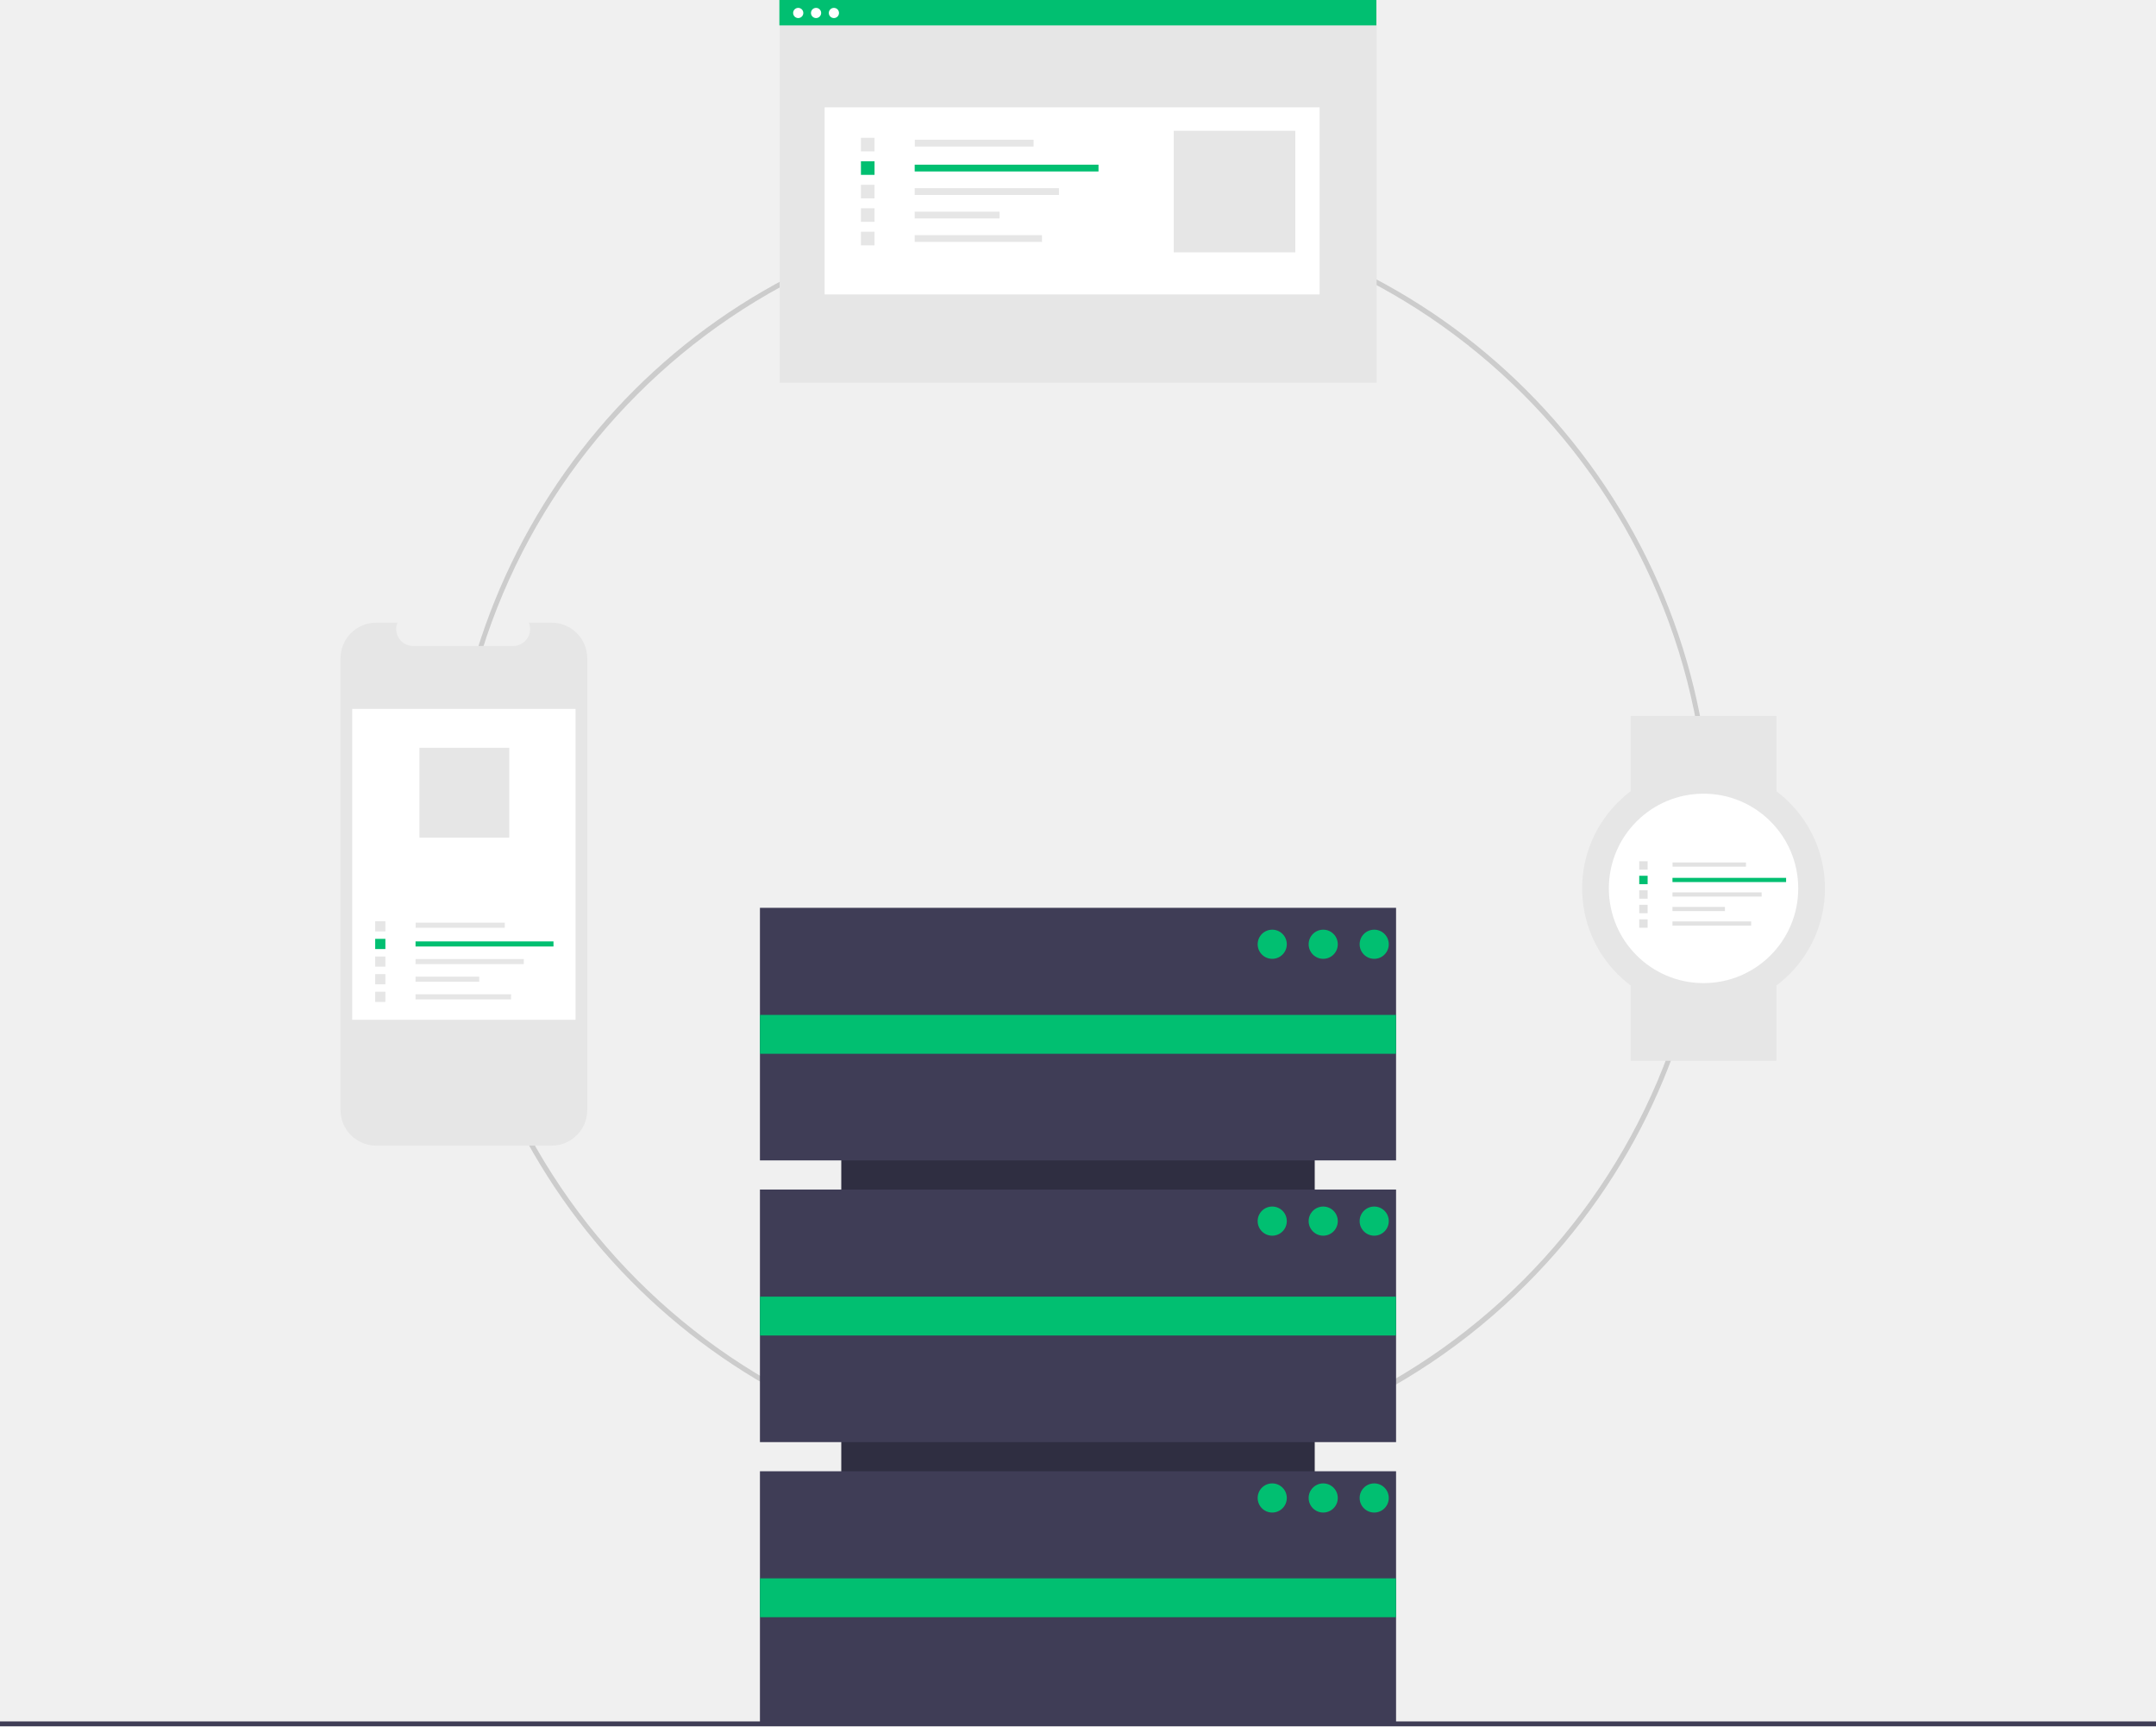
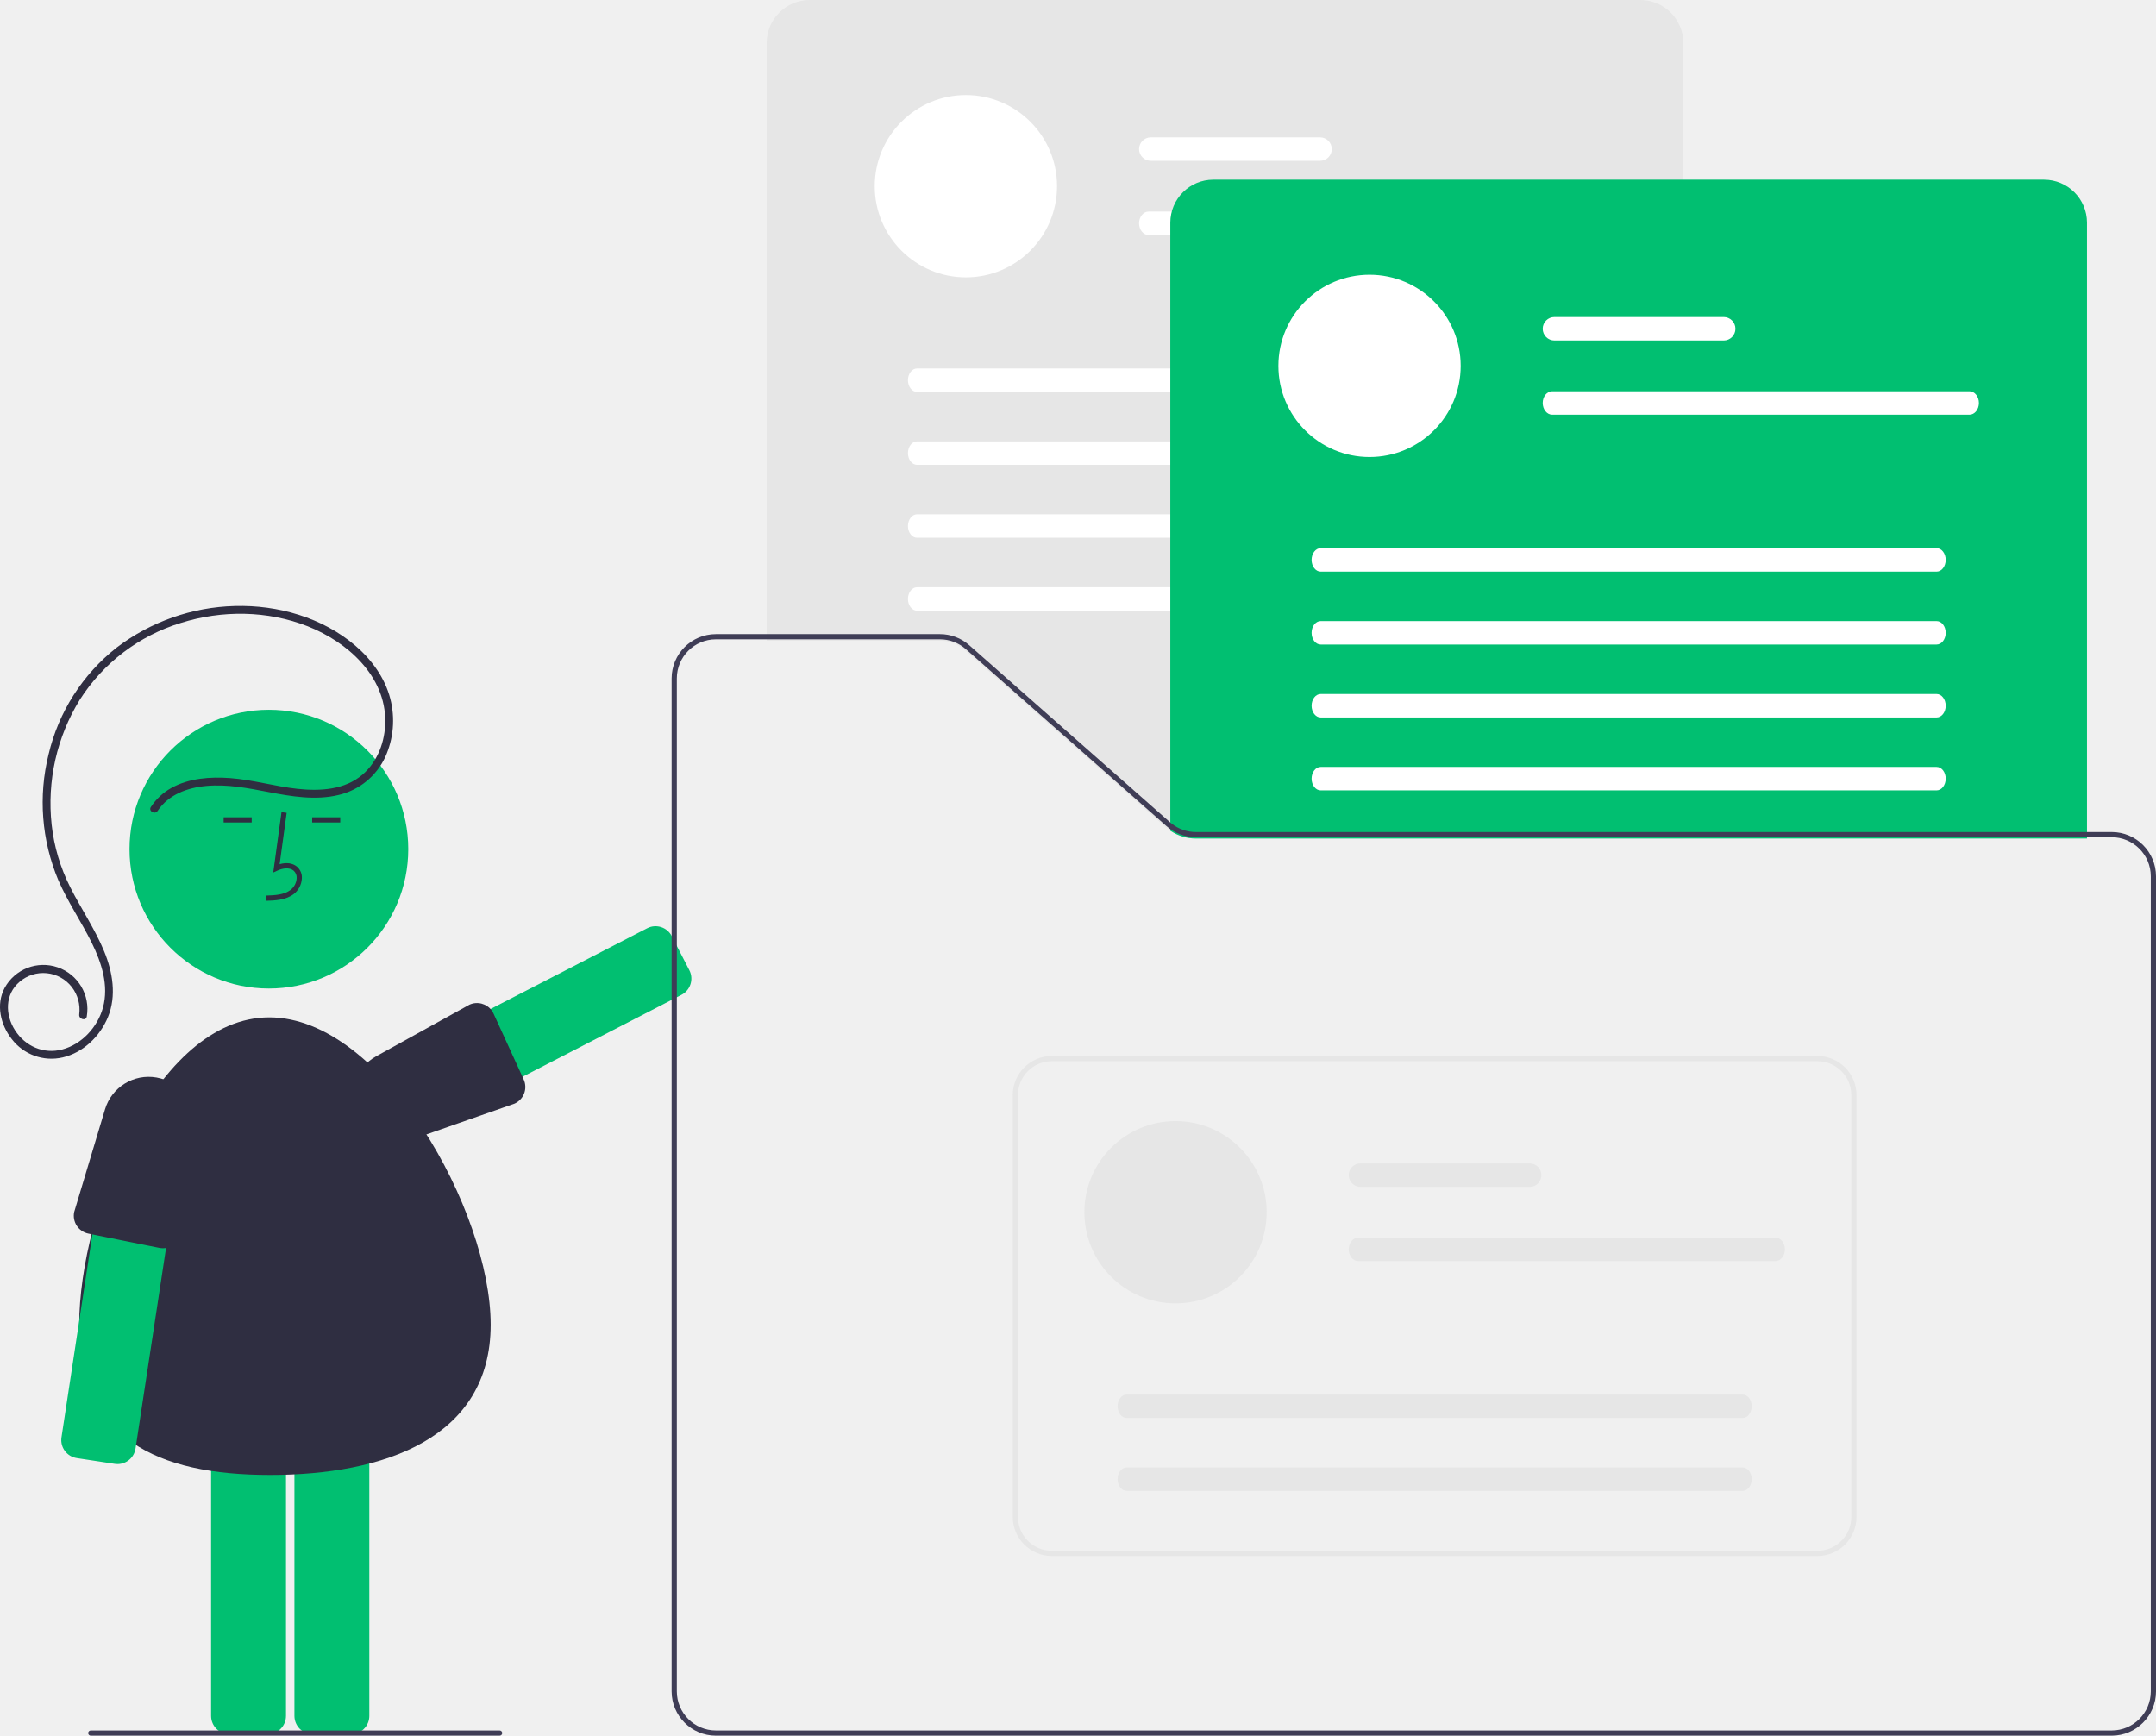
- <svg xmlns="http://www.w3.org/2000/svg" id="b5d1da7b-a9c6-4711-8d73-fa7937ec989e" data-name="Layer 1" width="888" height="710.807" viewBox="0 0 888 710.807">
-   <path d="M600.936,699.404a260.064,260.064,0,1,1,183.894-76.171A258.365,258.365,0,0,1,600.936,699.404Zm0-518.129c-142.297,0-258.064,115.768-258.064,258.065s115.768,258.064,258.064,258.064S859,581.637,859,439.34,743.232,181.275,600.936,181.275Z" transform="translate(-156 -94.59648)" fill="#ccc" />
-   <rect x="469" y="509.904" width="262" height="195" transform="translate(1051.404 -87.19257) rotate(90)" fill="#2f2e41" />
-   <rect x="313" y="373.807" width="262" height="104" fill="#3f3d56" />
-   <rect x="313" y="489.807" width="262" height="104" fill="#3f3d56" />
-   <rect x="313" y="605.807" width="262" height="104" fill="#3f3d56" />
-   <rect x="313" y="417.904" width="262" height="16" fill="#01bf71" />
-   <rect x="313" y="533.904" width="262" height="16" fill="#01bf71" />
-   <rect x="313" y="649.904" width="262" height="16" fill="#01bf71" />
-   <circle cx="524" cy="388.807" r="6" fill="#01bf71" />
-   <circle cx="545" cy="388.807" r="6" fill="#01bf71" />
-   <circle cx="566" cy="388.807" r="6" fill="#01bf71" />
-   <circle cx="524" cy="502.807" r="6" fill="#01bf71" />
-   <circle cx="545" cy="502.807" r="6" fill="#01bf71" />
-   <circle cx="566" cy="502.807" r="6" fill="#01bf71" />
-   <circle cx="524" cy="616.807" r="6" fill="#01bf71" />
-   <circle cx="545" cy="616.807" r="6" fill="#01bf71" />
-   <circle cx="566" cy="616.807" r="6" fill="#01bf71" />
-   <rect y="708.807" width="888" height="2" fill="#3f3d56" />
-   <path d="M397.879,365.661v185.992a14.675,14.675,0,0,1-14.672,14.672H310.928a14.677,14.677,0,0,1-14.678-14.672V365.661a14.677,14.677,0,0,1,14.678-14.672h8.768a6.978,6.978,0,0,0,6.455,9.606h41.208a6.978,6.978,0,0,0,6.455-9.606h9.392A14.675,14.675,0,0,1,397.879,365.661Z" transform="translate(-156 -94.59648)" fill="#e6e6e6" />
-   <rect x="145.064" y="291.91" width="92" height="128" fill="#fff" />
-   <rect x="171.186" y="379.927" width="36.72" height="2.098" fill="#e6e6e6" />
-   <rect x="171.149" y="387.632" width="56.817" height="2.098" fill="#01bf71" />
-   <rect x="171.149" y="394.89" width="44.588" height="2.098" fill="#e6e6e6" />
-   <rect x="171.149" y="402.149" width="26.228" height="2.098" fill="#e6e6e6" />
-   <rect x="171.149" y="409.407" width="39.343" height="2.098" fill="#e6e6e6" />
-   <rect x="154.533" y="379.324" width="4.197" height="4.197" fill="#e6e6e6" />
-   <rect x="154.533" y="386.582" width="4.197" height="4.197" fill="#01bf71" />
-   <rect x="154.533" y="393.841" width="4.197" height="4.197" fill="#e6e6e6" />
-   <rect x="154.533" y="401.1" width="4.197" height="4.197" fill="#e6e6e6" />
-   <rect x="154.533" y="408.358" width="4.197" height="4.197" fill="#e6e6e6" />
-   <rect x="172.751" y="307.91" width="36.998" height="36.998" fill="#e6e6e6" />
-   <rect x="321.111" y="0.139" width="245.884" height="157.475" fill="#e6e6e6" />
-   <rect x="339.647" y="44.195" width="203.861" height="77.035" fill="#fff" />
-   <rect x="376.789" y="57.542" width="48.927" height="2.796" fill="#e6e6e6" />
-   <rect x="376.74" y="67.807" width="75.705" height="2.796" fill="#01bf71" />
-   <rect x="376.74" y="77.479" width="59.411" height="2.796" fill="#e6e6e6" />
-   <rect x="376.74" y="87.151" width="34.948" height="2.796" fill="#e6e6e6" />
-   <rect x="376.74" y="96.822" width="52.422" height="2.796" fill="#e6e6e6" />
-   <rect x="354.601" y="56.738" width="5.592" height="5.592" fill="#e6e6e6" />
-   <rect x="354.601" y="66.409" width="5.592" height="5.592" fill="#01bf71" />
-   <rect x="354.601" y="76.081" width="5.592" height="5.592" fill="#e6e6e6" />
-   <rect x="354.601" y="85.753" width="5.592" height="5.592" fill="#e6e6e6" />
-   <rect x="354.601" y="95.424" width="5.592" height="5.592" fill="#e6e6e6" />
-   <rect x="483.445" y="53.847" width="50.059" height="50.059" fill="#e6e6e6" />
-   <rect x="321.006" width="245.884" height="10.446" fill="#01bf71" />
-   <circle cx="328.768" cy="5.341" r="2.097" fill="#fff" />
-   <circle cx="336.117" cy="5.341" r="2.097" fill="#fff" />
-   <circle cx="343.466" cy="5.341" r="2.097" fill="#fff" />
-   <rect x="671.648" y="294.807" width="60" height="31" fill="#e6e6e6" />
-   <rect x="671.648" y="405.807" width="60" height="31" fill="#e6e6e6" />
-   <circle cx="701.648" cy="365.807" r="50" fill="#e6e6e6" />
-   <circle cx="701.648" cy="365.807" r="39" fill="#fff" />
-   <rect x="688.877" y="355.122" width="30.247" height="1.728" fill="#e2e2e2" />
-   <rect x="688.846" y="361.468" width="46.802" height="1.728" fill="#01bf71" />
-   <rect x="688.846" y="367.447" width="36.728" height="1.728" fill="#e2e2e2" />
-   <rect x="688.846" y="373.426" width="21.605" height="1.728" fill="#e2e2e2" />
-   <rect x="688.846" y="379.405" width="32.407" height="1.728" fill="#e2e2e2" />
-   <rect x="675.16" y="354.625" width="3.457" height="3.457" fill="#e2e2e2" />
-   <rect x="675.16" y="360.604" width="3.457" height="3.457" fill="#01bf71" />
-   <rect x="675.16" y="366.583" width="3.457" height="3.457" fill="#e2e2e2" />
-   <rect x="675.16" y="372.562" width="3.457" height="3.457" fill="#e2e2e2" />
-   <rect x="675.16" y="378.541" width="3.457" height="3.457" fill="#e2e2e2" />
+ <svg xmlns="http://www.w3.org/2000/svg" id="e79c079d-1564-4f8d-8abe-3d75200accaa" data-name="Layer 1" width="827.9" height="666.5" viewBox="0 0 827.9 666.5">
+   <path d="M335.218,555.907a7.034,7.034,0,0,1-2.144-.337,6.952,6.952,0,0,1-4.092-3.457l-6.764-13.118a7.007,7.007,0,0,1,3.014-9.429l109.337-56.372A7.008,7.008,0,0,1,444,476.209l6.763,13.118a7.007,7.007,0,0,1-3.014,9.429L338.412,555.127A6.956,6.956,0,0,1,335.218,555.907Z" transform="translate(-186.05 -116.75)" fill="#01bf71" />
+   <path d="M374.88,504.797a7.037,7.037,0,0,1,.743,1.294l11.554,25.231a6.999,6.999,0,0,1-3.573,9.237l-38.859,13.582a17.484,17.484,0,0,1-21.476-8.842l.449-.219-.449.219a17.469,17.469,0,0,1,7.253-22.952l35.831-19.812a7.012,7.012,0,0,1,8.527,2.262Z" transform="translate(-186.05 -116.75)" fill="#2f2e41" />
+   <path d="M832.45,438.75H645.26a17.655,17.655,0,0,1-11.578-4.373L556.579,366.375A14.471,14.471,0,0,0,546.99,362.75H480.45V133.25a16.519,16.519,0,0,1,16.5-16.5h319a16.519,16.519,0,0,1,16.5,16.5Z" transform="translate(-186.05 -116.75)" fill="#e6e6e6" />
+   <circle cx="370.9" cy="71.5" r="35" fill="#fff" />
+   <path d="M692.95,169.5h-65a4.5,4.5,0,0,0,0,9h65a4.5,4.5,0,0,0,0-9Z" transform="translate(-186.05 -116.75)" fill="#fff" />
+   <path d="M787.31,198H627.09c-2.01,0-3.64,2.02-3.64,4.5s1.63,4.5,3.64,4.5H787.31c2.01,0,3.64-2.02,3.64-4.5S789.32,198,787.31,198Z" transform="translate(-186.05 -116.75)" fill="#fff" />
+   <path d="M774.72,258.25h-236.54c-1.92,0-3.48,2.02-3.48,4.5s1.56,4.5,3.48,4.5H774.72c1.92,0,3.48-2.02,3.48-4.5S776.64,258.25,774.72,258.25Z" transform="translate(-186.05 -116.75)" fill="#fff" />
+   <path d="M774.72,286.25h-236.54c-1.92,0-3.48,2.02-3.48,4.5s1.56,4.5,3.48,4.5H774.72c1.92,0,3.48-2.02,3.48-4.5S776.64,286.25,774.72,286.25Z" transform="translate(-186.05 -116.75)" fill="#fff" />
+   <path d="M774.72,314.25h-236.54c-1.92,0-3.48,2.02-3.48,4.5s1.56,4.5,3.48,4.5H774.72c1.92,0,3.48-2.02,3.48-4.5S776.64,314.25,774.72,314.25Z" transform="translate(-186.05 -116.75)" fill="#fff" />
+   <path d="M774.72,342.25h-236.54c-1.92,0-3.48,2.02-3.48,4.5s1.56,4.5,3.48,4.5H774.72c1.92,0,3.48-2.02,3.48-4.5S776.64,342.25,774.72,342.25Z" transform="translate(-186.05 -116.75)" fill="#fff" />
+   <path d="M987.45,438.75H645.26a17.376,17.376,0,0,1-9.585-2.863l-.225-.148V202.25a16.519,16.519,0,0,1,16.5-16.5h319a16.519,16.519,0,0,1,16.5,16.5Z" transform="translate(-186.05 -116.75)" fill="#01bf71" />
+   <circle cx="525.9" cy="140.5" r="35" fill="#fff" />
+   <path d="M847.95,238.5h-65a4.5,4.5,0,0,0,0,9h65a4.5,4.5,0,0,0,0-9Z" transform="translate(-186.05 -116.75)" fill="#fff" />
+   <path d="M942.31,267H782.09c-2.01,0-3.64,2.02-3.64,4.5s1.63,4.5,3.64,4.5H942.31c2.01,0,3.64-2.02,3.64-4.5S944.32,267,942.31,267Z" transform="translate(-186.05 -116.75)" fill="#fff" />
+   <path d="M929.72,327.25h-236.54c-1.92,0-3.48,2.02-3.48,4.5s1.56,4.5,3.48,4.5H929.72c1.92,0,3.48-2.02,3.48-4.5S931.64,327.25,929.72,327.25Z" transform="translate(-186.05 -116.75)" fill="#fff" />
+   <path d="M929.72,355.25h-236.54c-1.92,0-3.48,2.02-3.48,4.5s1.56,4.5,3.48,4.5H929.72c1.92,0,3.48-2.02,3.48-4.5S931.64,355.25,929.72,355.25Z" transform="translate(-186.05 -116.75)" fill="#fff" />
+   <path d="M929.72,383.25h-236.54c-1.92,0-3.48,2.02-3.48,4.5s1.56,4.5,3.48,4.5H929.72c1.92,0,3.48-2.02,3.48-4.5S931.64,383.25,929.72,383.25Z" transform="translate(-186.05 -116.75)" fill="#fff" />
+   <path d="M929.72,411.25h-236.54c-1.92,0-3.48,2.02-3.48,4.5s1.56,4.5,3.48,4.5H929.72c1.92,0,3.48-2.02,3.48-4.5S931.64,411.25,929.72,411.25Z" transform="translate(-186.05 -116.75)" fill="#fff" />
+   <path d="M996.95,436.25H645.26a14.945,14.945,0,0,1-9.31-3.24c-.21-.16-.41-.33-.61-.51l-29.77-26.25L558.23,364.5A16.974,16.974,0,0,0,546.99,360.25H460.95a17.024,17.024,0,0,0-17,17v389a17.024,17.024,0,0,0,17,17h536a17.024,17.024,0,0,0,17-17v-313A17.024,17.024,0,0,0,996.95,436.25Zm15,330a15.018,15.018,0,0,1-15,15h-536a15.018,15.018,0,0,1-15-15v-389a15.018,15.018,0,0,1,15-15h86.04a14.965,14.965,0,0,1,9.92,3.75l45.64,40.25L634.01,434a17.148,17.148,0,0,0,11.25,4.25H996.95a15.018,15.018,0,0,1,15,15Z" transform="translate(-186.05 -116.75)" fill="#3f3d56" />
+   <circle cx="103.254" cy="326.072" r="53.519" fill="#01bf71" />
+   <path d="M288.871,782.668H274.112a7.008,7.008,0,0,1-7-7V652.654a7.008,7.008,0,0,1,7-7H288.871a7.008,7.008,0,0,1,7,7V775.668A7.008,7.008,0,0,1,288.871,782.668Z" transform="translate(-186.05 -116.75)" fill="#01bf71" />
+   <path d="M320.871,782.668H306.112a7.008,7.008,0,0,1-7-7V652.654a7.008,7.008,0,0,1,7-7H320.871a7.008,7.008,0,0,1,7,7V775.668A7.008,7.008,0,0,1,320.871,782.668Z" transform="translate(-186.05 -116.75)" fill="#01bf71" />
+   <path d="M374.467,625.419c0,43.63-41.041,57.704-84.672,57.704s-73.328-14.074-73.328-57.704,29.37-118,73-118S374.467,581.788,374.467,625.419Z" transform="translate(-186.05 -116.75)" fill="#2f2e41" />
+   <path d="M288.179,462.658l-.056-2c3.721-.104,7.001-.337,9.466-2.138a6.148,6.148,0,0,0,2.381-4.528,3.514,3.514,0,0,0-1.153-2.895c-1.636-1.382-4.269-.935-6.188-.055l-1.655.759,3.173-23.19,1.981.271-2.699,19.727c2.607-.767,5.023-.437,6.678.961a5.471,5.471,0,0,1,1.86,4.492,8.133,8.133,0,0,1-3.2,6.073C295.602,462.45,291.486,462.565,288.179,462.658Z" transform="translate(-186.05 -116.75)" fill="#2f2e41" />
+   <rect x="119.879" y="313.834" width="10.771" height="2" fill="#2f2e41" />
+   <rect x="85.879" y="313.834" width="10.771" height="2" fill="#2f2e41" />
+   <path d="M883.95,714.25h-294a15.017,15.017,0,0,1-15-15v-162a15.017,15.017,0,0,1,15-15h294a15.017,15.017,0,0,1,15,15v162A15.017,15.017,0,0,1,883.95,714.25Zm-294-190a13.015,13.015,0,0,0-13,13v162a13.015,13.015,0,0,0,13,13h294a13.015,13.015,0,0,0,13-13v-162a13.015,13.015,0,0,0-13-13Z" transform="translate(-186.05 -116.75)" fill="#e6e6e6" />
+   <circle cx="451.4" cy="465.5" r="35" fill="#e6e6e6" />
+   <path d="M773.45,563.5h-65a4.5,4.5,0,0,0,0,9h65a4.5,4.5,0,0,0,0-9Z" transform="translate(-186.05 -116.75)" fill="#e6e6e6" />
+   <path d="M867.81,592H707.59c-2.01,0-3.64,2.02-3.64,4.5s1.63,4.5,3.64,4.5H867.81c2.01,0,3.64-2.02,3.64-4.5S869.82,592,867.81,592Z" transform="translate(-186.05 -116.75)" fill="#e6e6e6" />
+   <path d="M855.22,652.25h-236.54c-1.92,0-3.48,2.02-3.48,4.5s1.56,4.5,3.48,4.5H855.22c1.92,0,3.48-2.02,3.48-4.5S857.14,652.25,855.22,652.25Z" transform="translate(-186.05 -116.75)" fill="#e6e6e6" />
+   <path d="M855.22,680.25h-236.54c-1.92,0-3.48,2.02-3.48,4.5s1.56,4.5,3.48,4.5H855.22c1.92,0,3.48-2.02,3.48-4.5S857.14,680.25,855.22,680.25Z" transform="translate(-186.05 -116.75)" fill="#e6e6e6" />
+   <path d="M246.591,428.117c4.162-6.266,11.486-8.922,18.708-9.568,8.129-.727,15.984.84,23.921,2.363,8.735,1.676,17.979,3.244,26.781,1.125a26.401,26.401,0,0,0,17.946-14.498,33.771,33.771,0,0,0,1.966-22.518c-2.062-7.986-7.182-15.013-13.388-20.321-12.667-10.833-29.808-15.701-46.295-15.243a78.269,78.269,0,0,0-45.375,15.955,73.697,73.697,0,0,0-26.145,40.972,76.829,76.829,0,0,0,3.72,48.324c3.608,8.369,8.826,15.915,12.852,24.073,3.749,7.596,6.636,16.428,4.303,24.901-2.047,7.435-8.056,14.04-15.6,16.058-7.185,1.923-14.28-1.229-18.217-7.437-3.771-5.946-3.861-13.735,1.801-18.536a13.898,13.898,0,0,1,20.05,2.001,14.306,14.306,0,0,1,2.862,10.489c-.279,1.889,2.611,2.704,2.893.798a16.923,16.923,0,0,0-31.553-10.927c-3.415,6.42-1.572,14.163,2.762,19.651a19.154,19.154,0,0,0,19.529,7.022c7.89-1.822,14.344-8.093,17.38-15.462,3.379-8.204,1.831-17.359-1.463-25.319-3.561-8.605-8.849-16.323-13.031-24.616a70.106,70.106,0,0,1-7.114-23.953,75.791,75.791,0,0,1,10.809-48.007,70.441,70.441,0,0,1,38.798-29.487c15.805-4.961,33.237-4.809,48.713,1.288,15.244,6.006,29.963,19.096,29.787,36.675-.075,7.509-2.863,15.168-8.615,20.177-6.874,5.986-16.446,6.498-25.087,5.563-8.696-.94-17.141-3.48-25.875-4.128-7.596-.564-15.792.022-22.575,3.796a22.571,22.571,0,0,0-7.841,7.274c-1.071,1.613,1.526,3.117,2.59,1.514Z" transform="translate(-186.05 -116.75)" fill="#2f2e41" />
+   <path d="M231.173,678.957a7.006,7.006,0,0,1-1.057-.081l-14.591-2.221a7.008,7.008,0,0,1-5.867-7.974l18.511-121.613a7.008,7.008,0,0,1,7.974-5.867l14.591,2.221a7.007,7.007,0,0,1,5.867,7.973L238.089,673.01A7.012,7.012,0,0,1,231.173,678.957Z" transform="translate(-186.05 -116.75)" fill="#01bf71" />
+   <path d="M248.61,596.076a7.037,7.037,0,0,1-1.484-.159l-27.205-5.474a6.999,6.999,0,0,1-5.375-8.318l11.84-39.425a17.484,17.484,0,0,1,19.773-12.184l-.087.492.087-.492a17.469,17.469,0,0,1,14.311,19.354l-5.019,40.635a7.012,7.012,0,0,1-6.84,5.571Z" transform="translate(-186.05 -116.75)" fill="#2f2e41" />
+   <path d="M377.907,783.25h-157a1,1,0,0,1,0-2h157a1,1,0,0,1,0,2Z" transform="translate(-186.05 -116.75)" fill="#3f3d56" />
</svg>
